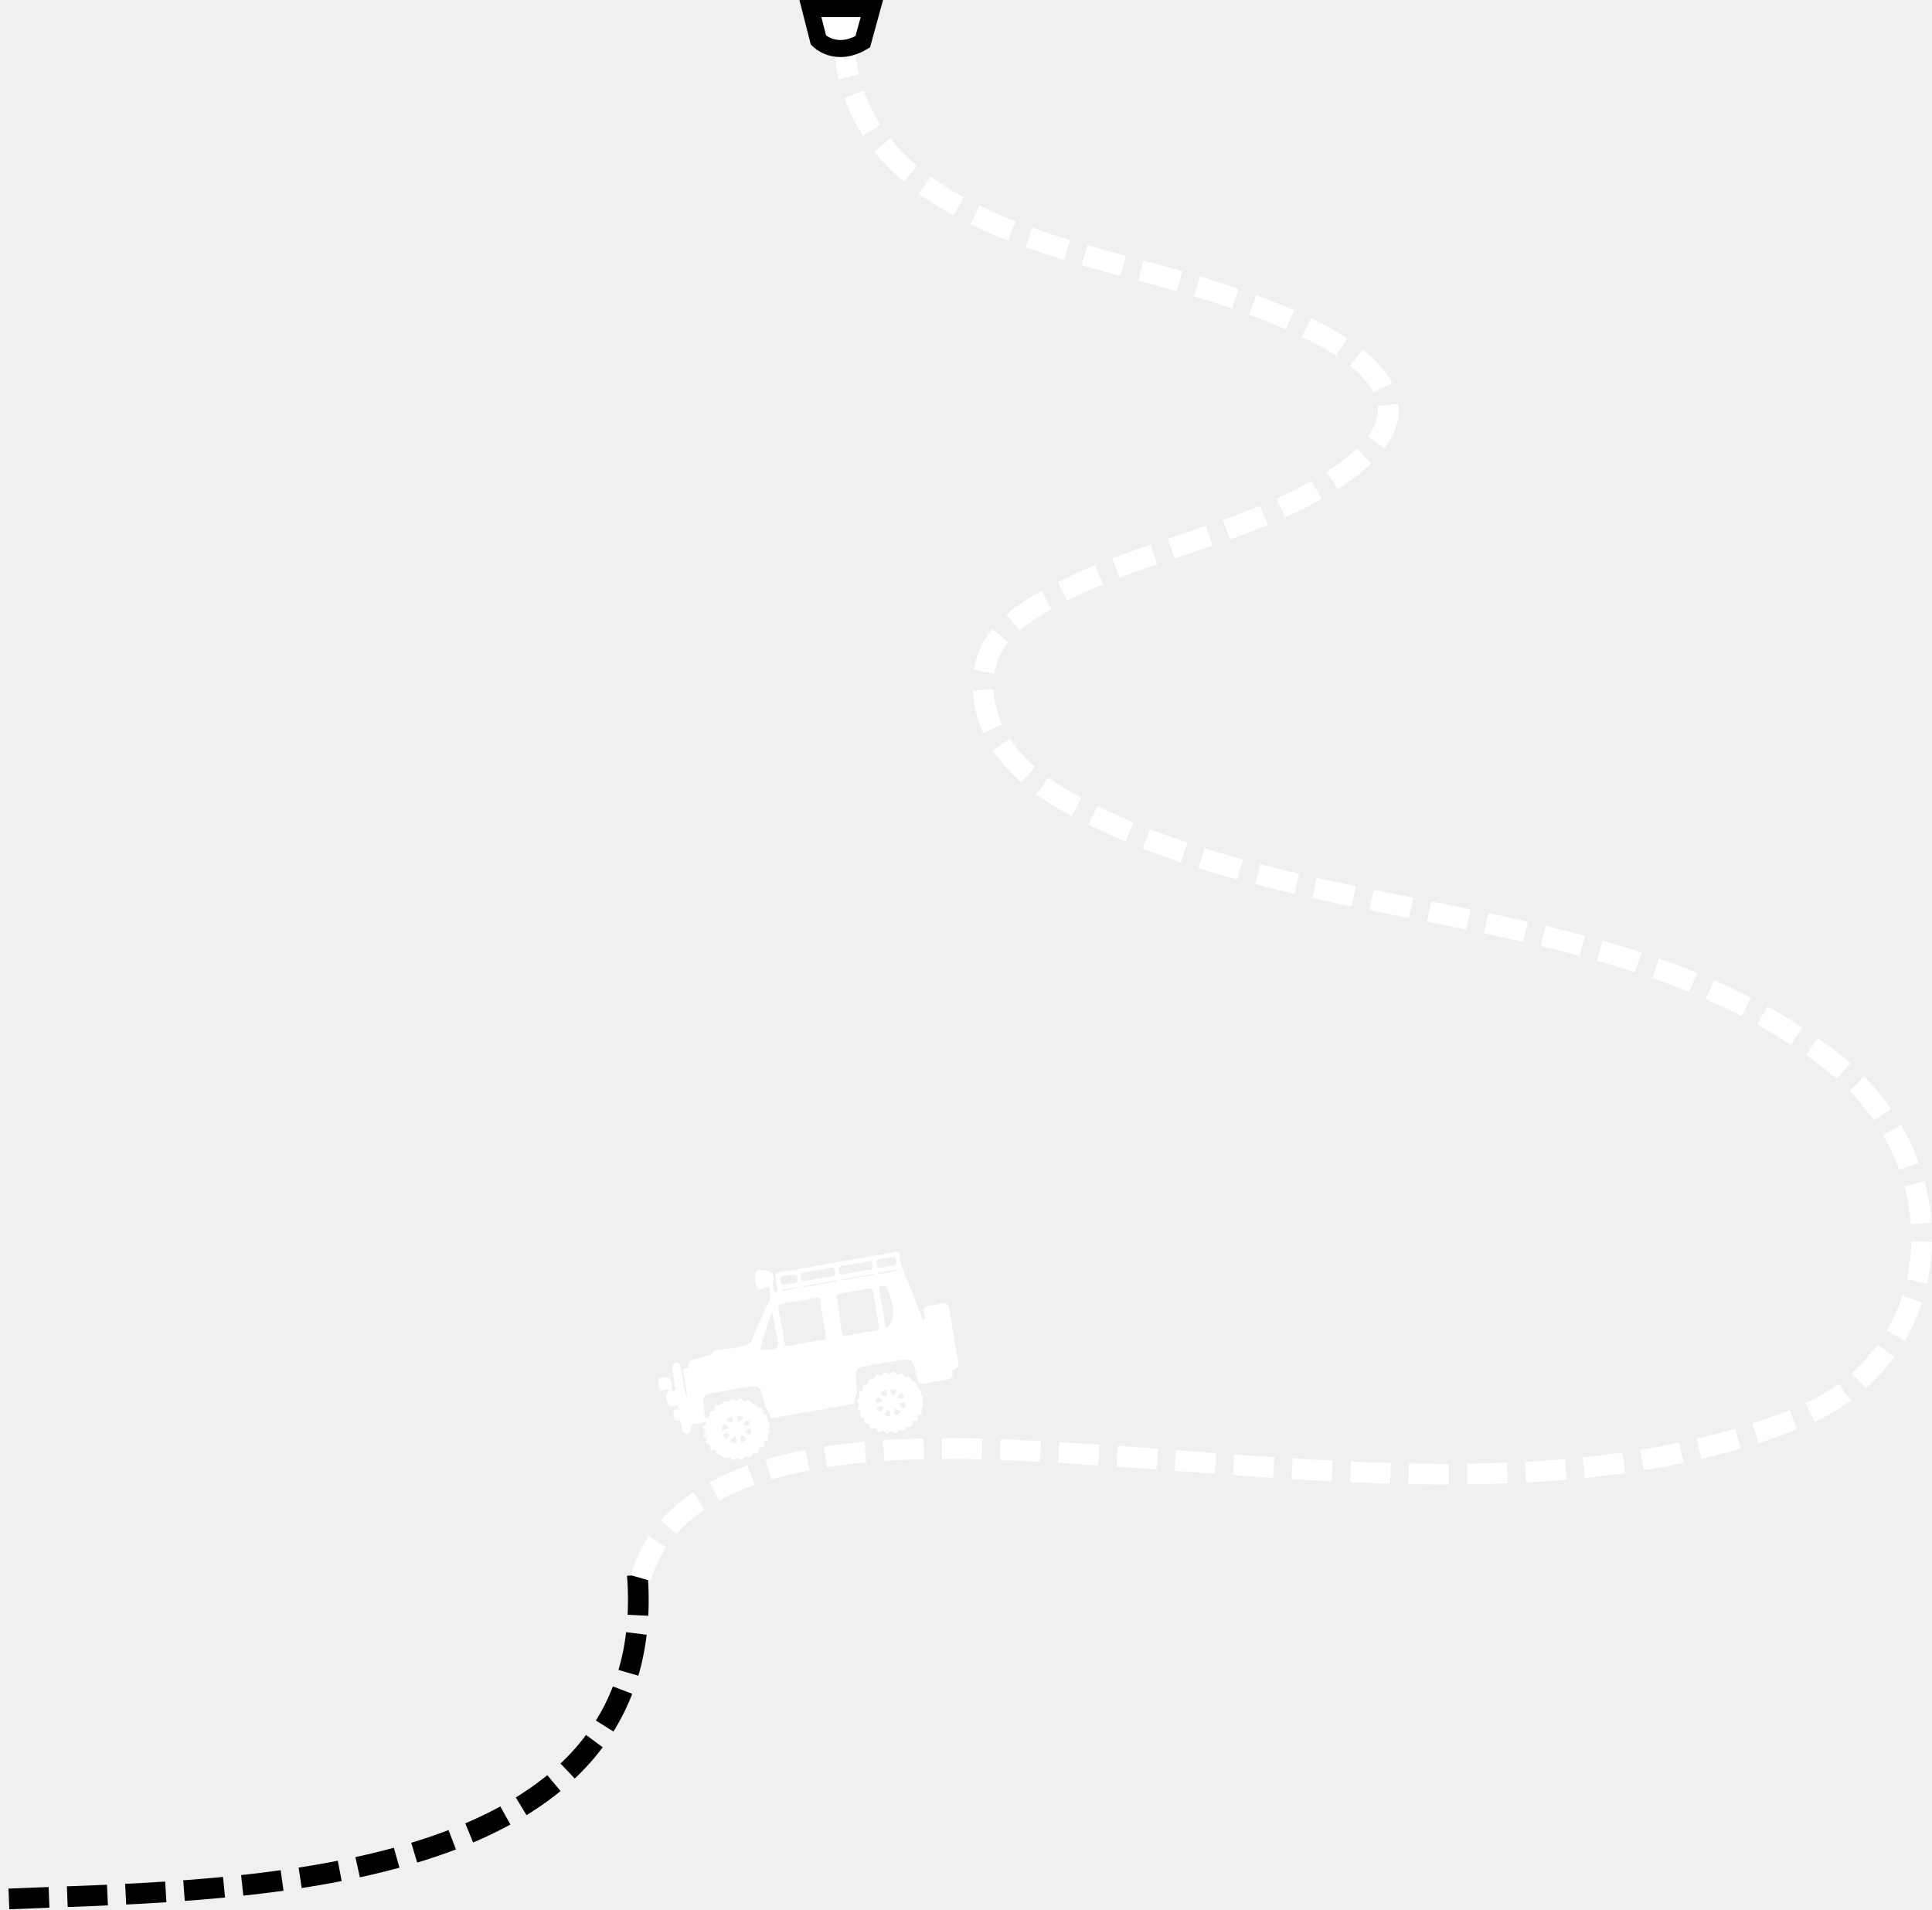
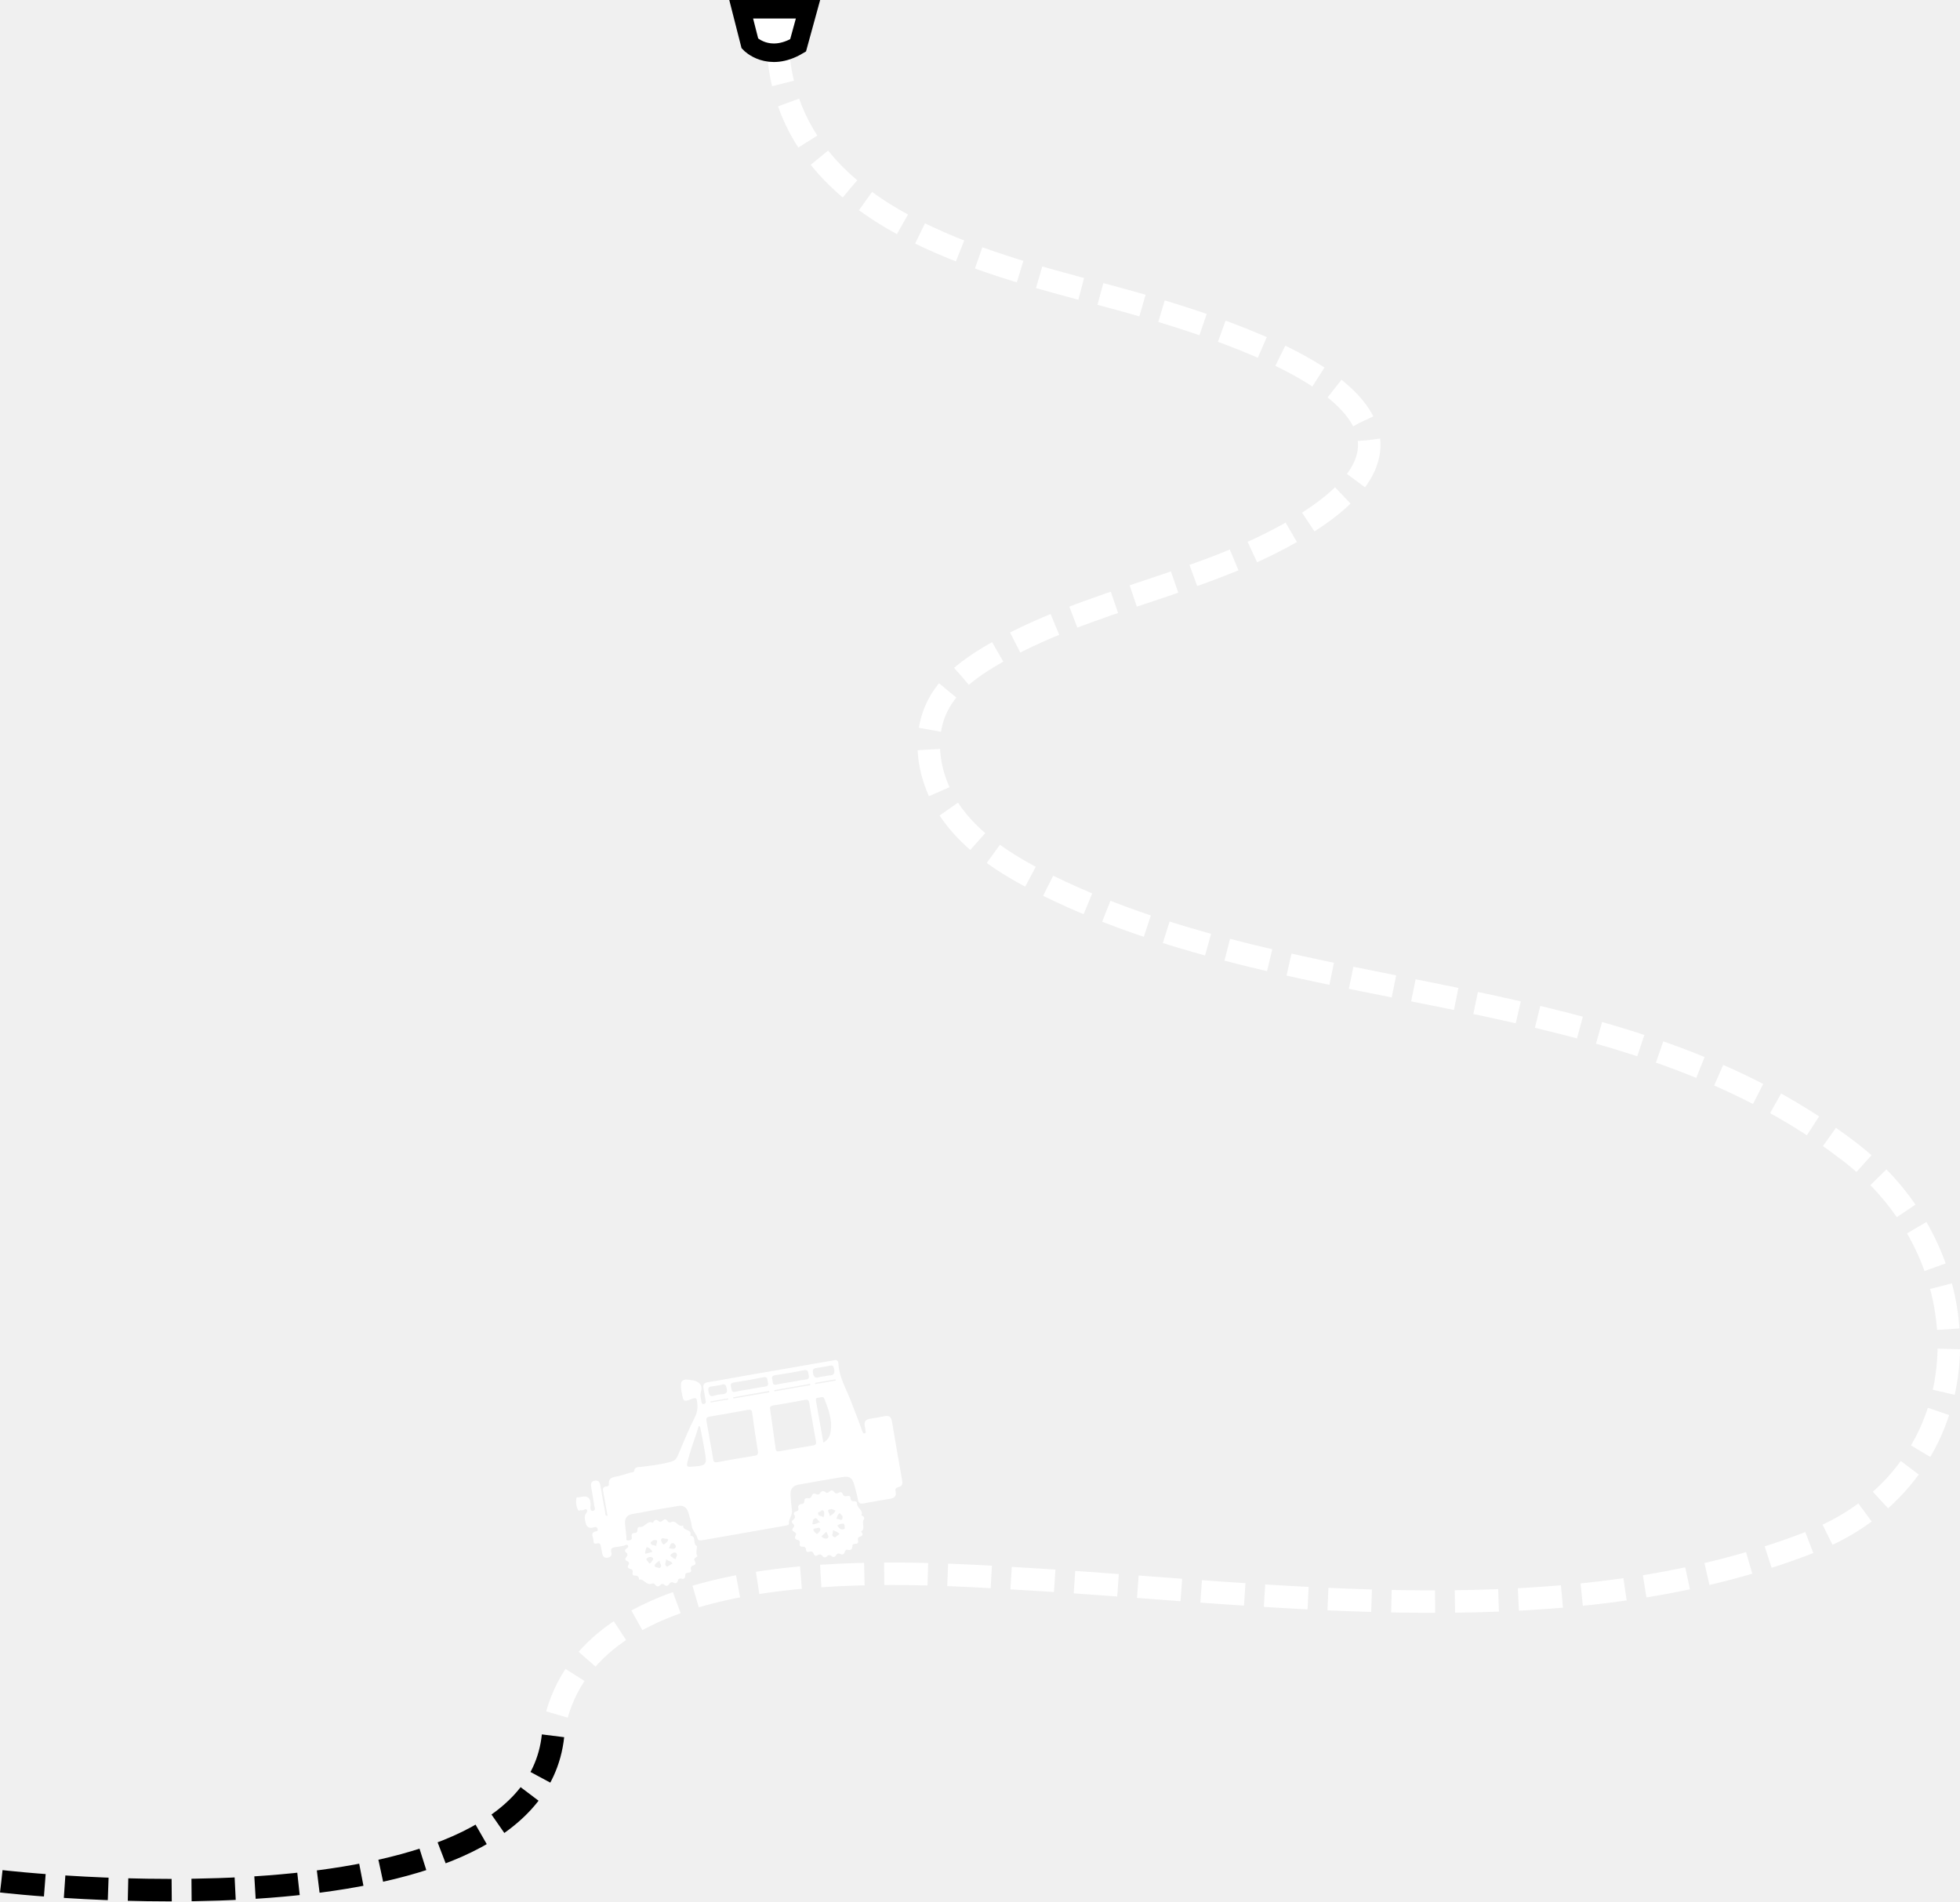
- <svg xmlns="http://www.w3.org/2000/svg" version="1.1" x="0px" y="0px" viewBox="0 0 1586.8 1568.1" style="enable-background:new 0 0 1586.8 1568.1;" xml:space="preserve">
+ <svg xmlns="http://www.w3.org/2000/svg" version="1.1" x="0px" y="0px" viewBox="0 0 1481.4 1437.1" style="enable-background:new 0 0 1481.4 1437.1;" xml:space="preserve">
  <style type="text/css">
	.st0{display:none;}
	.st1{clip-path:url(#XMLID_8_);fill:#010101;}
	.st2{clip-path:url(#XMLID_9_);}
	.st3{clip-path:url(#XMLID_10_);}
	.st4{clip-path:url(#XMLID_11_);}
	.st5{fill:#010101;}
	.st6{clip-path:url(#XMLID_12_);}
	.st7{fill:#FFFFFF;}
	.st8{fill:#6ACE6A;}
	.st9{fill:none;stroke:#000000;stroke-width:17;stroke-miterlimit:10;}
	.st10{fill:none;stroke:#000000;stroke-width:17;stroke-miterlimit:10;stroke-dasharray:34.074,15.488;}
	.st11{clip-path:url(#SVGID_2_);}
	.st12{fill:#FFFFFF;stroke:#000000;stroke-width:7;stroke-miterlimit:10;}
	.st13{fill:#FCFCFC;}
	.st14{clip-path:url(#XMLID_14_);fill:#010101;}
	.st15{fill:none;stroke:#FFFFFF;stroke-width:17;stroke-miterlimit:10;stroke-dasharray:33,15;}
	.st16{fill:#FFFFFF;stroke:#000000;stroke-width:6;stroke-miterlimit:10;}
	.st17{clip-path:url(#XMLID_15_);}
	.st18{fill:none;stroke:#000000;stroke-width:6;stroke-miterlimit:10;}
	.st19{clip-path:url(#XMLID_16_);}
	.st20{fill:#060606;}
	.st21{fill:#CD7779;}
	.st22{fill:#F4F2F9;}
	.st23{fill:#774F66;}
	.st24{clip-path:url(#XMLID_17_);}
	.st25{clip-path:url(#XMLID_17_);fill:#F4F2F9;}
	.st26{clip-path:url(#XMLID_17_);fill:none;stroke:#6ACE6A;stroke-width:2;stroke-miterlimit:10;}
	.st27{clip-path:url(#XMLID_17_);fill:#6ACE6A;}
	.st28{clip-path:url(#XMLID_18_);}
	.st29{fill:none;stroke:#C0BFC6;stroke-miterlimit:10;}
	.st30{clip-path:url(#SVGID_4_);}
	.st31{clip-path:url(#XMLID_20_);}
	.st32{clip-path:url(#XMLID_21_);fill:#FFFFFF;}
	.st33{clip-path:url(#XMLID_21_);fill:#131011;}
	.st34{clip-path:url(#XMLID_22_);}
	.st35{clip-path:url(#XMLID_23_);}
	.st36{clip-path:url(#XMLID_23_);fill:#6ACE6A;}
	.st37{clip-path:url(#XMLID_23_);fill:none;stroke:#FFFFFF;stroke-width:2;stroke-linejoin:round;stroke-miterlimit:10;}
	.st38{fill:#27262C;}
	.st39{fill:none;stroke:#565656;stroke-miterlimit:10;}
	.st40{fill:#2C2828;}
	.st41{clip-path:url(#XMLID_22_);fill:none;stroke:#000000;stroke-width:6;stroke-miterlimit:10;}
	.st42{clip-path:url(#XMLID_22_);fill:#131011;}
	.st43{clip-path:url(#XMLID_24_);}
	.st44{fill:#FFFFFF;stroke:#060606;stroke-width:4;stroke-miterlimit:10;}
	.st45{fill:#6ACE6A;stroke:#000000;stroke-width:4;stroke-miterlimit:10;}
	.st46{stroke:#060606;stroke-width:4;stroke-miterlimit:10;}
	.st47{fill:#FFFFFF;stroke:#060606;stroke-width:4;stroke-linecap:round;stroke-miterlimit:10;}
	.st48{fill:none;stroke:#010101;stroke-linecap:round;stroke-linejoin:round;stroke-miterlimit:10;}
	.st49{clip-path:url(#XMLID_25_);}
	.st50{fill:none;stroke:#010101;stroke-width:3;stroke-linejoin:round;stroke-miterlimit:10;}
	.st51{fill:#FFFFFF;stroke:#010101;stroke-width:3;stroke-linejoin:round;stroke-miterlimit:10;}
	.st52{fill:none;stroke:#010101;stroke-width:3;stroke-linecap:round;stroke-linejoin:round;stroke-miterlimit:10;}
	.st53{fill:none;stroke:#010101;stroke-width:2;stroke-linecap:round;stroke-linejoin:round;stroke-miterlimit:10;}
	.st54{clip-path:url(#XMLID_27_);}
	.st55{clip-path:url(#XMLID_29_);fill:#010101;}
	.st56{fill:none;stroke:#000000;stroke-width:17;stroke-miterlimit:10;stroke-dasharray:33,15;}
	.st57{fill:none;stroke:#010101;stroke-width:3;stroke-miterlimit:10;}
	.st58{fill:none;stroke:#FFFFFF;stroke-width:17;stroke-miterlimit:10;}
	.st59{fill:#010101;stroke:#010101;stroke-width:3;stroke-miterlimit:10;}
	.st60{stroke:#FFFFFF;stroke-width:3;stroke-miterlimit:10;}
	.st61{fill:none;stroke:#FFFFFF;stroke-width:3;stroke-miterlimit:10;}
	.st62{stroke:#FFFFFF;stroke-width:6;stroke-miterlimit:10;}
	.st63{stroke:#FFFFFF;stroke-width:14;stroke-miterlimit:10;}
	.st64{fill:#FFFFFF;stroke:#000000;stroke-width:14;stroke-miterlimit:10;}
	.st65{display:inline;opacity:0.4;}
	.st66{fill:#FF2727;}
	.st67{display:inline;}
</style>
  <g id="Слой_1" class="st0">
</g>
  <g id="Слой_3">
    <g>
-       <path class="st56" d="M523.5,1293.4c20,264.4-346.5,258.3-523.1,266.2" />
-       <path class="st15" d="M693,30.4c3.5,121.9,129.3,161.1,227.6,187.4c65.2,17.4,323.8,80.7,173.4,176.9    c-73.5,47-165.5,56.8-240.4,101.4c-14.9,8.9-29.5,19.6-38.1,34.7c-15,26.4-7.9,61,10.2,85.3c18.1,24.3,45.1,40.2,72.4,53.6    c192.3,94.1,432.3,67.4,605.9,201.3c106.7,82.3,100,243.2-29.1,294.1c-182.8,71.9-402.3,39.7-592.9,28.4    c-90.3-5.3-322.3-23.7-356.2,104.3" />
+       <path class="st15" d="M587.6,30.4c3.5,121.9,129.3,161.1,227.6,187.4c65.2,17.4,323.8,80.7,173.4,176.9    c-73.5,47-165.5,56.8-240.4,101.4c-14.9,8.9-29.5,19.6-38.1,34.7c-15,26.4-7.9,61,10.2,85.3c18.1,24.3,45.1,40.2,72.4,53.6    c192.3,94.1,432.3,67.4,605.9,201.3c106.7,82.3,100,243.2-29.1,294.1c-182.8,71.9-402.3,39.7-592.9,28.4    c-90.3-5.3-322.3-23.7-356.2,104.3" />
      <g>
-         <path class="st7" d="M705.7,1157.9c1.2,0.5,1.6,1.5,1,2.6c-1.1,2.1-0.4,3,1.8,3.5c1.3,0.3,1.5,1.3,1.3,2.5     c-0.3,1.8,0.4,2.6,2.1,2.5c1.7-0.1,2.5,0.7,2.6,2.3c0.2,1.6,1.1,2,2.5,1.5c1.5-0.5,2.6-0.2,3.2,1.4c0.7,1.8,1.8,2.3,3.6,0.9     c1.1-0.6,2.1-0.3,3,0.8c1.2,1.5,2.3,1.6,3.7,0.2c0.9-1,2.2-1,3.2-0.1c1.5,1.3,2.6,1,3.6-0.7c0.7-1.2,1.8-1.5,3.1-0.8     c1.8,0.9,2.9,0.2,3.4-1.6c0.3-1,1.1-1.8,1.9-1.6c3,0.8,3.7-0.6,3.9-3.2c0.1-1.1,1.4-1.3,2.6-1.3c1.3,0,2-0.9,1.7-2.1     c-0.5-1.8-0.2-2.9,1.7-3.4c1.6-0.5,2.2-1.5,1.1-3c-0.2-0.2-0.5-0.7-0.5-0.7c3.4-2.5,0.2-6.3,1.9-9.1c0.7-1.2,0.5-1.9-0.6-2.6     c-0.4-0.2-1.1-0.6-1.1-0.7c1.5-3.9-3.4-5.4-3.3-8.8c0-1.1-0.7-1.7-1.7-1.7c-1.9,0.1-3.2-0.2-3.3-2.6c0-1.4-1.2-1.7-2.3-1.4     c-1.7,0.5-2.9,0.2-3.6-1.6c-0.6-1.5-1.7-1.5-3-0.9c-1.3,0.7-2.5,0.9-3.5-0.6c-1-1.5-2.2-1.4-3.4-0.3c-0.8,0.8-1.9,1.4-2.8,0.7     c-2.1-1.6-3.3-1.3-4.7,0.9c-0.5,0.9-1.9,0.8-2.9,0.3c-1.6-0.7-2.6-0.2-3.1,1.4c-0.4,1.3-1.3,2-2.7,1.8c-1.8-0.3-2.9,0.2-2.9,2.3     c0,1-0.6,1.9-1.5,2c-2.4,0.2-3.6,1-2.9,3.7c0.3,1.2-0.8,1.7-2,2c-1.3,0.3-1.9,1.3-1.3,2.3c1.2,1.8,0.7,3-0.9,4.1     c-1,0.7-1.1,1.8-0.1,2.7c1.2,1.1,1.5,2.1,0.2,3.4C703.7,1156.1,704.1,1157.2,705.7,1157.9z M742.2,1145.9     c0.5,5.4-3.4,1.1-4.8,2.3c0.8-1.6,0.9-3.6,2.7-4.5c0-0.2-0.1-0.4-0.2-0.6c0.1,0.2,0.1,0.4,0.2,0.6     C740.7,1144.5,741.5,1145.2,742.2,1145.9z M738.1,1153.1c1.7-1.3,3.3-1.7,5-1.4c0.9,1.3,0.7,4.1,0.4,3.8c0,0-0.1,0.1-0.1,0.1     C740.7,1156.7,739.6,1154.9,738.1,1153.1z M734.8,1156.5c2.1,1.1,3.9,1.3,5,2.9c-1.1,0.8-2.2,1.7-3.3,2.5     C732.7,1161.1,735.5,1158.7,734.8,1156.5z M734,1140.6L734,1140.6c0.9,0.3,1.8,0.7,2.7,1c-0.5,1.9-2,3-4.4,4.4     C733.2,1143.7,728.3,1141,734,1140.6z M725.2,1150.4c-2.3,0.9-3.9,1.9-5.9,1.6c0.2-1.1,0.3-2.2,0.5-3.3     C722.9,1145.5,723.1,1149.6,725.2,1150.4z M727.6,1146.8c-1.2-1.5-4.5-0.3-3.9-3.7l0.3,0l0.1-0.3c1.3,0.1,2.4-2.2,3.5-1     C728.7,1143,728.5,1144.9,727.6,1146.8z M726.1,1161.2c1.2-1.1,2.3-2.1,3.8-3.5c0.7,2,2.4,3.7,1,4.8     C729.6,1163.4,727.5,1162.8,726.1,1161.2z M720.1,1156.4c0.2-1.2,1.2-1.2,2-1.3c1.1-0.1,2.6-1,3.2,0.4c0.5,1.2-0.7,2.2-1.4,3.1     c-1.3,1.8-1.9-0.3-2.8-0.6C720.8,1157.5,720.4,1157,720.1,1156.4z" />
-         <path class="st7" d="M542.2,1141.3c0.4,0.8,1.3,0.3,2,0c0.7,0.5,1.4,0.2,2.1-0.1c0.8-0.3,1.8-1,2.5-0.2c0.6,0.7,0.3,1.7-0.3,2.5     c-1.9,2.3-1.2,4.8-0.6,7.3c0.6,2.9,2.2,4.5,5.4,3.8c1.3-0.3,3.2-1.2,3.7,1.1c0.5,2.2-1.6,1.5-2.6,2.1c-2.9,1.6-0.6,4-0.6,6     c0,1.3,0,3.5,2.4,2.8c3-0.8,3.1,1.1,3.4,3.1c0.3,1.6,0.6,3.2,1,4.9c0.5,2.2,2,3.1,4,2.7c2-0.3,3.4-1.8,2.8-3.9     c-1-3.4,1-3.8,3.4-4.1c1.8-0.2,3.6-0.7,5.3-0.9c1.3-0.1,2.9-1.5,3.7-0.4c1.2,1.6-1,2.1-1.7,3c-0.6,0.9-0.6,1.6,0.3,2.3     c1.1,0.8,1.6,1.9,0.6,3.1c-1.4,1.6-1.7,2.7,0.7,3.7c0.8,0.3,1.4,1.4,0.8,2.3c-1.4,2-0.6,3,1.5,3.5c1.5,0.4,1.7,1.5,1.4,2.8     c-0.2,1,0.2,2.1,1.1,2.1c2.3,0,3.9,0.4,3.8,3.1c3.7-0.8,5.4,4.5,9.3,3.1c0.9-0.3,1.9-0.5,2.5,0.3c1.5,2.2,2.9,2.2,4.7,0.3     c0.7-0.7,1.7-0.5,2.5,0.1c1.7,1.4,2.9,1.1,4-0.8c0.6-0.9,1.7-1.4,2.8-0.8c2,1.1,3.1,0.4,3.6-1.6c0.3-1.2,1.3-1.7,2.4-1.4     c2.2,0.7,3.1-0.2,3.1-2.4c0-1.5,1-2.1,2.4-2.1c1.5,0,2.4-0.7,2-2.2c-0.5-1.9,0.1-2.8,1.9-3.3c1.4-0.4,1.9-1.5,1.1-2.8     c-1-1.5-0.7-2.5,0.8-3.3c0.4-0.2,1-0.8,1-0.8c-1.7-2.6,0.2-7.3-0.5-7.7c-3.3-1.9,0-7.6-4.9-7.9c1.9-5.1-6.2-3.3-5.3-7.6     c-3.8,1.8-5.3-4.7-9.3-2.5c-1,0.6-2,0.1-2.7-1c-1-1.4-2.1-1.5-3.4-0.3c-1,1-2.1,1.4-3.2,0.5c-1.7-1.4-2.9-1.3-4,0.6     c-0.1,0.3-0.5,0.7-0.6,0.6c-4.2-2-5.8,3.8-9.7,3.2c-1.1-0.2-1.8,0.8-1.7,2.1c0.1,1.4-0.6,2.4-2,2.4c-2.3,0.1-2.7,1.2-2.3,3.3     c0.4,1.9-1.3,2.2-2.6,2.4c-2.2,0.3-1.3-1.4-1.4-2.4c-0.4-3.4-0.8-6.9-1.1-10.3c-0.3-3.8,1.3-6.5,5.2-7.2     c11.7-2.2,23.4-4.3,35.1-6.2c3.7-0.6,6.4,1,7.5,4.9c0.9,3.3,2.2,6.6,2.6,10c0.4,3.8,3.6,6.1,4.4,9.7c0.4,1.7,2.3,1.6,3.8,1.3     c20.9-3.7,41.8-7.3,62.7-11c1-0.2,2.7-0.4,2.6-1.4c-0.4-3.6,2.7-6.3,2.3-9.9c-0.5-3.9-0.8-7.8-1.1-11.7c-0.3-4.5,1.6-7.2,6.1-8     c11-2,21.9-3.9,32.9-5.7c5.7-0.9,7.7,0.5,9.2,6c1,3.6,2,7.2,2.7,10.9c0.5,2.7,1.6,3.5,4.3,3c6.6-1.3,13.3-2.4,20-3.5     c3.3-0.5,5-2.1,4.2-5.5c-0.5-2.2,0.4-2.9,2.4-3.4c2.5-0.6,3-2.4,2.6-4.9c-2.7-15-5.3-29.9-7.8-44.9c-0.6-3.4-2.2-4.3-5.3-3.8     c-3.7,0.7-7.4,1.5-11.1,2c-3.8,0.5-4.8,2.6-4,6c0.2,0.9,0.4,1.8,0.4,2.7c0.1,0.8,0.7,1.9-0.5,2.3c-1.2,0.4-1.5-0.6-1.8-1.4     c-2.1-6.2-7.1-18.7-8-21.2c-3.6-9.9-9.5-19.1-10.1-30c-0.2-3.7-2.7-2.7-4.9-2.3c-21.4,3.7-42.7,7.4-64.1,11.1     c-9.8,1.7-19.5,3.6-29.3,5.1c-3.4,0.5-4.3,1.9-3.6,5.1c0.6,2.9,1,5.9,1.5,8.9c0.2,1.1,0.3,2.2-1.2,2.5c-1.5,0.3-1.8-0.7-2-1.8     c-0.3-2.5-1.2-4.8-0.3-7.5c1.3-4.3-0.8-7.3-5.2-8.3c-0.1,0-0.3-0.1-0.4-0.1c-9-1.8-10.6-0.3-9.1,8.4c0.1,0.3,0.1,0.6,0.2,0.9     c1.2,6.8,1.3,7,8,4.5c2.8-1.1,3.3-0.3,3.6,2.2c0.5,4,0.4,7.5-1.6,11.5c-4.9,9.6-8.9,19.7-13.2,29.7c-0.9,2.1-2,3.2-4.3,4     c-7.7,2.3-15.6,3.1-23.5,4.1c-2,0.2-4.6-0.2-5,3.1c-0.1,1.1-1.7,1-2.7,1.2c-3.8,1.1-7.5,2.4-11.3,3.1c-3.1,0.6-5.4,1.5-5.1,5.3     c0.1,0.9-0.2,2-1.3,2c-4.3,0.2-3.1,2.9-2.7,5.4c1,5.6,2,11.2,3,16.9c-2.2-0.1-1.6-1.7-1.8-2.7c-1.3-6.7-2.4-13.3-3.6-20     c-0.4-2.5-1.3-4.5-4.3-3.9c-3.1,0.6-3,2.9-2.6,5.3c0.8,4.6,1.6,9.2,2.3,13.8c0.2,1.2,1.2,2.7-0.5,3.6c-0.4,0.2-1.3,0.2-1.7-0.1     c-1-0.9-0.8-2.2-0.7-3.4c0.4-6.5-2-8.4-8.7-6.6c-0.7,0-1.9-0.2-1.9,0.5C540.5,1135.5,540.9,1138.5,542.2,1141.3z M617.9,1168.1     c0.1-0.1,0.2-0.3,0.3-0.4C618.1,1167.8,618,1168,617.9,1168.1L617.9,1168.1z M616,1169.4c-1,2.3-3.3,0.7-5.2,0.9     c1.1-1.4,0.7-4.1,3.2-4C615,1166.4,616.5,1168.3,616,1169.4z M614,1177.4c-0.6-0.9-3.2-1.4-1.2-2.8c0.9-0.7,3.5-2.8,4.4,0.7     c-0.4,1-0.8,2-1.3,3.1C615.2,1178.1,614.3,1177.9,614,1177.4z M608.8,1178.5c1.7,1.6,3.9,1.2,4.7,3.2c0.6-0.2,1.1-0.4,1.4-0.7     c-0.4,0.3-0.9,0.5-1.4,0.7c-1.3,0.8-2.7,1.7-4,2.5C607,1182.7,608.7,1180.9,608.8,1178.5z M605.2,1163.2c0.9-1.4,2.7,0.2,4.1-0.2     c0.4,0.2,0.7,0.4,1.1,0.6c-0.6,2-2.1,2.9-3.7,3.9C605.7,1166,604.4,1164.5,605.2,1163.2z M598.6,1172.9c-1.9,0.5-3.6,1-5.4,1.5     c-0.6-1.8,0.6-3.3,0.8-5C596.2,1169.5,597.3,1171,598.6,1172.9z M601.5,1168.8c-1.2-1.6-4.6,0.1-4.4-3.3c0.8-0.5,1.6-1,2.3-1.5     C604.5,1163.5,600.4,1167.2,601.5,1168.8z M600.2,1183.6c0-1.8,1.9-2.6,3.7-4.1c-0.2,2.2,2.6,3.6,0.2,5.6c-0.3,0-0.6,0-0.9,0     C602.3,1184.3,600.2,1184.8,600.2,1183.6z M593.7,1178.5c1.4-2.1,3.7-2.1,5-1c1.1,0.9-0.9,2.4-1.5,3.6c-0.2,0.3-0.7,0.4-1.1,0.6     C595.3,1180.7,594.5,1179.6,593.7,1178.5z M637.8,1095.4c2.2,12.3,2.1,12.3-10.5,13.2c-2.4,0.2-3-0.6-2.5-2.7     c2.2-9.6,5.9-18.7,8.8-28.3c0.7,0.7,1,0.8,1,1C635.7,1084.2,636.8,1089.8,637.8,1095.4z M641.7,1070.7c9.6-1.6,19.2-3.3,28.9-5.1     c1.9-0.3,3-0.2,3.3,2.2c1.3,9.7,2.7,19.3,4.3,29c0.4,2.4-0.4,3.2-2.7,3.5c-9.2,1.5-18.4,3-27.5,4.8c-2.6,0.5-3.4-0.3-3.7-2.8     c-0.6-4.6-1.6-9.2-2.4-13.8c-0.8-4.7-1.6-9.5-2.5-14.2C638.9,1072.1,639.2,1071.1,641.7,1070.7z M659.7,1057     c-0.1-0.4-0.1-0.5-0.2-0.9c6.9-1.2,27.2-4.8,27.2-4.8l0.2,1C677.8,1053.9,668.7,1055.4,659.7,1057z M655.7,1057.7     c-4.4,0.8-8.8,1.5-13.3,2.3c0-0.3-0.1-0.6-0.1-0.8c4.4-0.8,8.8-1.5,13.3-2.3C655.7,1057.1,655.7,1057.4,655.7,1057.7z      M654.7,1049.7c0.6,2.9-0.4,3.7-3,4c-2.2,0.2-4.5,0.5-6.6,1.2c-3.1,1-3.7-0.6-4.2-3.2c-0.6-2.9,0.4-3.8,3-3.9     c1-0.1,2.1-0.3,3.1-0.5c1.2-0.2,2.4-0.3,3.5-0.6C653.4,1045.5,654.1,1047,654.7,1049.7z M685.6,1043.7c0.2,1.8,1.3,3.9-2,4.3     c-3.7,0.5-7.4,1.2-11.1,1.9c0,0,0,0,0,0c-3.7,0.6-7.4,1.1-11.1,2c-3.1,0.7-3-1.4-3.4-3.2c-0.4-1.9-0.7-3.4,2-3.8     c7.4-1.1,14.8-2.4,22.1-3.9C684.9,1040.5,685.4,1041.6,685.6,1043.7z M689.5,1062.3c8-1.3,16-2.7,24-4.2c2.4-0.5,3.2,0.3,3.5,2.6     c0.7,4.6,1.6,9.2,2.4,13.8c0.9,4.9,1.6,9.8,2.6,14.7c0.4,2.1-0.1,3-2.3,3.3c-8.5,1.4-16.9,2.9-25.3,4.4c-1.9,0.3-2.7-0.1-2.9-2.1     c-1.3-9.8-2.7-19.7-4.1-29.5C687,1063.5,687.6,1062.7,689.5,1062.3z M690.8,1051.6c-0.1-0.3-0.1-0.6-0.2-0.9c9-1.6,18-3.1,27-4.7     c0.1,0.3,0.1,0.6,0.2,0.9C708.8,1048.4,699.8,1050,690.8,1051.6z M714.2,1042.7c-3.6,0.4-7.1,1.2-10.7,1.8     c-3.7,0.6-7.4,1.1-11.1,2c-3.3,0.8-2.8-1.7-3.2-3.4c-0.5-1.9-0.6-3.3,2.1-3.7c7.3-1.1,14.5-2.3,21.7-3.8c3-0.6,3.1,1.1,3.5,3.1     C716.9,1040.8,717.1,1042.4,714.2,1042.7z M723.8,1056.4c1.6,0,3.6-1.7,4.6,0.9c3.2,8,6.1,16,4.7,24.8c-0.5,3.3-1.8,6.2-5.5,8.2     c-1.9-10.8-3.7-21.3-5.6-31.7C721.8,1057.2,722.3,1056.4,723.8,1056.4z M721.5,1046.1c-0.1-0.3-0.1-0.6-0.2-0.9     c5.1-0.9,10.2-1.8,15.4-2.7c0.1,0.3,0.2,0.6,0.3,0.9C731.8,1044.3,726.7,1045.2,721.5,1046.1z M732,1039.6     c-1.2,0-2.3,0.4-3.5,0.6c-1.3,0.2-2.7,0.3-4,0.7c-2.9,0.9-4.1,0.1-4.7-3.1c-0.7-3.5,1.1-3.7,3.5-4c3.1-0.5,6.2-1,9.2-1.6     c1.8-0.4,2.6-0.1,3.1,1.9C736.4,1037.5,736.1,1039.6,732,1039.6z" />
+         <path class="st7" d="M600.4,1157.9c1.2,0.5,1.6,1.5,1,2.6c-1.1,2.1-0.4,3,1.8,3.5c1.3,0.3,1.5,1.3,1.3,2.5     c-0.3,1.8,0.4,2.6,2.1,2.5c1.7-0.1,2.5,0.7,2.6,2.3c0.2,1.6,1.1,2,2.5,1.5c1.5-0.5,2.6-0.2,3.2,1.4c0.7,1.8,1.8,2.3,3.6,0.9     c1.1-0.6,2.1-0.3,3,0.8c1.2,1.5,2.3,1.6,3.7,0.2c0.9-1,2.2-1,3.2-0.1c1.5,1.3,2.6,1,3.6-0.7c0.7-1.2,1.8-1.5,3.1-0.8     c1.8,0.9,2.9,0.2,3.4-1.6c0.3-1,1.1-1.8,1.9-1.6c3,0.8,3.7-0.6,3.9-3.2c0.1-1.1,1.4-1.3,2.6-1.3c1.3,0,2-0.9,1.7-2.1     c-0.5-1.8-0.2-2.9,1.7-3.4c1.6-0.5,2.2-1.5,1.1-3c-0.2-0.2-0.5-0.7-0.5-0.7c3.4-2.5,0.2-6.3,1.9-9.1c0.7-1.2,0.5-1.9-0.6-2.6     c-0.4-0.2-1.1-0.6-1.1-0.7c1.5-3.9-3.4-5.4-3.3-8.8c0-1.1-0.7-1.7-1.7-1.7c-1.9,0.1-3.2-0.2-3.3-2.6c0-1.4-1.2-1.7-2.3-1.4     c-1.7,0.5-2.9,0.2-3.6-1.6c-0.6-1.5-1.7-1.5-3-0.9c-1.3,0.7-2.5,0.9-3.5-0.6c-1-1.5-2.2-1.4-3.4-0.3c-0.8,0.8-1.9,1.4-2.8,0.7     c-2.1-1.6-3.3-1.3-4.7,0.9c-0.5,0.9-1.9,0.8-2.9,0.3c-1.6-0.7-2.6-0.2-3.1,1.4c-0.4,1.3-1.3,2-2.7,1.8c-1.8-0.3-2.9,0.2-2.9,2.3     c0,1-0.6,1.9-1.5,2c-2.4,0.2-3.6,1-2.9,3.7c0.3,1.2-0.8,1.7-2,2c-1.3,0.3-1.9,1.3-1.3,2.3c1.2,1.8,0.7,3-0.9,4.1     c-1,0.7-1.1,1.8-0.1,2.7c1.2,1.1,1.5,2.1,0.2,3.4C598.3,1156.1,598.8,1157.2,600.4,1157.9z M636.8,1145.9     c0.5,5.4-3.4,1.1-4.8,2.3c0.8-1.6,0.9-3.6,2.7-4.5c0-0.2-0.1-0.4-0.2-0.6c0.1,0.2,0.1,0.4,0.2,0.6     C635.4,1144.5,636.1,1145.2,636.8,1145.9z M632.8,1153.1c1.7-1.3,3.3-1.7,5-1.4c0.9,1.3,0.7,4.1,0.4,3.8c0,0-0.1,0.1-0.1,0.1     C635.4,1156.7,634.3,1154.9,632.8,1153.1z M629.5,1156.5c2.1,1.1,3.9,1.3,5,2.9c-1.1,0.8-2.2,1.7-3.3,2.5     C627.3,1161.1,630.1,1158.7,629.5,1156.5z M628.7,1140.6L628.7,1140.6c0.9,0.3,1.8,0.7,2.7,1c-0.5,1.9-2,3-4.4,4.4     C627.9,1143.7,623,1141,628.7,1140.6z M619.9,1150.4c-2.3,0.9-3.9,1.9-5.9,1.6c0.2-1.1,0.3-2.2,0.5-3.3     C617.5,1145.5,617.8,1149.6,619.9,1150.4z M622.3,1146.8c-1.2-1.5-4.5-0.3-3.9-3.7l0.3,0l0.1-0.3c1.3,0.1,2.4-2.2,3.5-1     C623.3,1143,623.2,1144.9,622.3,1146.8z M620.8,1161.2c1.2-1.1,2.3-2.1,3.8-3.5c0.7,2,2.4,3.7,1,4.8     C624.3,1163.4,622.2,1162.8,620.8,1161.2z M614.7,1156.4c0.2-1.2,1.2-1.2,2-1.3c1.1-0.1,2.6-1,3.2,0.4c0.5,1.2-0.7,2.2-1.4,3.1     c-1.3,1.8-1.9-0.3-2.8-0.6C615.4,1157.5,615.1,1157,614.7,1156.4z" />
+         <path class="st7" d="M436.9,1141.3c0.4,0.8,1.3,0.3,2,0c0.7,0.5,1.4,0.2,2.1-0.1c0.8-0.3,1.8-1,2.5-0.2c0.6,0.7,0.3,1.7-0.3,2.5     c-1.9,2.3-1.2,4.8-0.6,7.3c0.6,2.9,2.2,4.5,5.4,3.8c1.3-0.3,3.2-1.2,3.7,1.1c0.5,2.2-1.6,1.5-2.6,2.1c-2.9,1.6-0.6,4-0.6,6     c0,1.3,0,3.5,2.4,2.8c3-0.8,3.1,1.1,3.4,3.1c0.3,1.6,0.6,3.2,1,4.9c0.5,2.2,2,3.1,4,2.7c2-0.3,3.4-1.8,2.8-3.9     c-1-3.4,1-3.8,3.4-4.1c1.8-0.2,3.6-0.7,5.3-0.9c1.3-0.1,2.9-1.5,3.7-0.4c1.2,1.6-1,2.1-1.7,3c-0.6,0.9-0.6,1.6,0.3,2.3     c1.1,0.8,1.6,1.9,0.6,3.1c-1.4,1.6-1.7,2.7,0.7,3.7c0.8,0.3,1.4,1.4,0.8,2.3c-1.4,2-0.6,3,1.5,3.5c1.5,0.4,1.7,1.5,1.4,2.8     c-0.2,1,0.2,2.1,1.1,2.1c2.3,0,3.9,0.4,3.8,3.1c3.7-0.8,5.4,4.5,9.3,3.1c0.9-0.3,1.9-0.5,2.5,0.3c1.5,2.2,2.9,2.2,4.7,0.3     c0.7-0.7,1.7-0.5,2.5,0.1c1.7,1.4,2.9,1.1,4-0.8c0.6-0.9,1.7-1.4,2.8-0.8c2,1.1,3.1,0.4,3.6-1.6c0.3-1.2,1.3-1.7,2.4-1.4     c2.2,0.7,3.1-0.2,3.1-2.4c0-1.5,1-2.1,2.4-2.1c1.5,0,2.4-0.7,2-2.2c-0.5-1.9,0.1-2.8,1.9-3.3c1.4-0.4,1.9-1.5,1.1-2.8     c-1-1.5-0.7-2.5,0.8-3.3c0.4-0.2,1-0.8,1-0.8c-1.7-2.6,0.2-7.3-0.5-7.7c-3.3-1.9,0-7.6-4.9-7.9c1.9-5.1-6.2-3.3-5.3-7.6     c-3.8,1.8-5.3-4.7-9.3-2.5c-1,0.6-2,0.1-2.7-1c-1-1.4-2.1-1.5-3.4-0.3c-1,1-2.1,1.4-3.2,0.5c-1.7-1.4-2.9-1.3-4,0.6     c-0.1,0.3-0.5,0.7-0.6,0.6c-4.2-2-5.8,3.8-9.7,3.2c-1.1-0.2-1.8,0.8-1.7,2.1c0.1,1.4-0.6,2.4-2,2.4c-2.3,0.1-2.7,1.2-2.3,3.3     c0.4,1.9-1.3,2.2-2.6,2.4c-2.2,0.3-1.3-1.4-1.4-2.4c-0.4-3.4-0.8-6.9-1.1-10.3c-0.3-3.8,1.3-6.5,5.2-7.2     c11.7-2.2,23.4-4.3,35.1-6.2c3.7-0.6,6.4,1,7.5,4.9c0.9,3.3,2.2,6.6,2.6,10c0.4,3.8,3.6,6.1,4.4,9.7c0.4,1.7,2.3,1.6,3.8,1.3     c20.9-3.7,41.8-7.3,62.7-11c1-0.2,2.7-0.4,2.6-1.4c-0.4-3.6,2.7-6.3,2.3-9.9c-0.5-3.9-0.8-7.8-1.1-11.7c-0.3-4.5,1.6-7.2,6.1-8     c11-2,21.9-3.9,32.9-5.7c5.7-0.9,7.7,0.5,9.2,6c1,3.6,2,7.2,2.7,10.9c0.5,2.7,1.6,3.5,4.3,3c6.6-1.3,13.3-2.4,20-3.5     c3.3-0.5,5-2.1,4.2-5.5c-0.5-2.2,0.4-2.9,2.4-3.4c2.5-0.6,3-2.4,2.6-4.9c-2.7-15-5.3-29.9-7.8-44.9c-0.6-3.4-2.2-4.3-5.3-3.8     c-3.7,0.7-7.4,1.5-11.1,2c-3.8,0.5-4.8,2.6-4,6c0.2,0.9,0.4,1.8,0.4,2.7c0.1,0.8,0.7,1.9-0.5,2.3c-1.2,0.4-1.5-0.6-1.8-1.4     c-2.1-6.2-7.1-18.7-8-21.2c-3.6-9.9-9.5-19.1-10.1-30c-0.2-3.7-2.7-2.7-4.9-2.3c-21.4,3.7-42.7,7.4-64.1,11.1     c-9.8,1.7-19.5,3.6-29.3,5.1c-3.4,0.5-4.3,1.9-3.6,5.1c0.6,2.9,1,5.9,1.5,8.9c0.2,1.1,0.3,2.2-1.2,2.5c-1.5,0.3-1.8-0.7-2-1.8     c-0.3-2.5-1.2-4.8-0.3-7.5c1.3-4.3-0.8-7.3-5.2-8.3c-0.1,0-0.3-0.1-0.4-0.1c-9-1.8-10.6-0.3-9.1,8.4c0.1,0.3,0.1,0.6,0.2,0.9     c1.2,6.8,1.3,7,8,4.5c2.8-1.1,3.3-0.3,3.6,2.2c0.5,4,0.4,7.5-1.6,11.5c-4.9,9.6-8.9,19.7-13.2,29.7c-0.9,2.1-2,3.2-4.3,4     c-7.7,2.3-15.6,3.1-23.5,4.1c-2,0.2-4.6-0.2-5,3.1c-0.1,1.1-1.7,1-2.7,1.2c-3.8,1.1-7.5,2.4-11.3,3.1c-3.1,0.6-5.4,1.5-5.1,5.3     c0.1,0.9-0.2,2-1.3,2c-4.3,0.2-3.1,2.9-2.7,5.4c1,5.6,2,11.2,3,16.9c-2.2-0.1-1.6-1.7-1.8-2.7c-1.3-6.7-2.4-13.3-3.6-20     c-0.4-2.5-1.3-4.5-4.3-3.9c-3.1,0.6-3,2.9-2.6,5.3c0.8,4.6,1.6,9.2,2.3,13.8c0.2,1.2,1.2,2.7-0.5,3.6c-0.4,0.2-1.3,0.2-1.7-0.1     c-1-0.9-0.8-2.2-0.7-3.4c0.4-6.5-2-8.4-8.7-6.6c-0.7,0-1.9-0.2-1.9,0.5C435.1,1135.5,435.5,1138.5,436.9,1141.3z M512.6,1168.1     c0.1-0.1,0.2-0.3,0.3-0.4C512.8,1167.8,512.7,1168,512.6,1168.1L512.6,1168.1z M510.7,1169.4c-1,2.3-3.3,0.7-5.2,0.9     c1.1-1.4,0.7-4.1,3.2-4C509.7,1166.4,511.2,1168.3,510.7,1169.4z M508.6,1177.4c-0.6-0.9-3.2-1.4-1.2-2.8     c0.9-0.7,3.5-2.8,4.4,0.7c-0.4,1-0.8,2-1.3,3.1C509.9,1178.1,509,1177.9,508.6,1177.4z M503.5,1178.5c1.7,1.6,3.9,1.2,4.7,3.2     c0.6-0.2,1.1-0.4,1.4-0.7c-0.4,0.3-0.9,0.5-1.4,0.7c-1.3,0.8-2.7,1.7-4,2.5C501.6,1182.7,503.4,1180.9,503.5,1178.5z      M499.9,1163.2c0.9-1.4,2.7,0.2,4.1-0.2c0.4,0.2,0.7,0.4,1.1,0.6c-0.6,2-2.1,2.9-3.7,3.9C500.4,1166,499.1,1164.5,499.9,1163.2z      M493.2,1172.9c-1.9,0.5-3.6,1-5.4,1.5c-0.6-1.8,0.6-3.3,0.8-5C490.8,1169.5,492,1171,493.2,1172.9z M496.2,1168.8     c-1.2-1.6-4.6,0.1-4.4-3.3c0.8-0.5,1.6-1,2.3-1.5C499.2,1163.5,495,1167.2,496.2,1168.8z M494.8,1183.6c0-1.8,1.9-2.6,3.7-4.1     c-0.2,2.2,2.6,3.6,0.2,5.6c-0.3,0-0.6,0-0.9,0C496.9,1184.3,494.9,1184.8,494.8,1183.6z M488.4,1178.5c1.4-2.1,3.7-2.1,5-1     c1.1,0.9-0.9,2.4-1.5,3.6c-0.2,0.3-0.7,0.4-1.1,0.6C490,1180.7,489.2,1179.6,488.4,1178.5z M532.4,1095.4     c2.2,12.3,2.1,12.3-10.5,13.2c-2.4,0.2-3-0.6-2.5-2.7c2.2-9.6,5.9-18.7,8.8-28.3c0.7,0.7,1,0.8,1,1     C530.4,1084.2,531.4,1089.8,532.4,1095.4z M536.3,1070.7c9.6-1.6,19.2-3.3,28.9-5.1c1.9-0.3,3-0.2,3.3,2.2     c1.3,9.7,2.7,19.3,4.3,29c0.4,2.4-0.4,3.2-2.7,3.5c-9.2,1.5-18.4,3-27.5,4.8c-2.6,0.5-3.4-0.3-3.7-2.8c-0.6-4.6-1.6-9.2-2.4-13.8     c-0.8-4.7-1.6-9.5-2.5-14.2C533.5,1072.1,533.9,1071.1,536.3,1070.7z M554.3,1057c-0.1-0.4-0.1-0.5-0.2-0.9     c6.9-1.2,27.2-4.8,27.2-4.8l0.2,1C572.5,1053.9,563.4,1055.4,554.3,1057z M550.4,1057.7c-4.4,0.8-8.8,1.5-13.3,2.3     c0-0.3-0.1-0.6-0.1-0.8c4.4-0.8,8.8-1.5,13.3-2.3C550.3,1057.1,550.4,1057.4,550.4,1057.7z M549.3,1049.7c0.6,2.9-0.4,3.7-3,4     c-2.2,0.2-4.5,0.5-6.6,1.2c-3.1,1-3.7-0.6-4.2-3.2c-0.6-2.9,0.4-3.8,3-3.9c1-0.1,2.1-0.3,3.1-0.5c1.2-0.2,2.4-0.3,3.5-0.6     C548.1,1045.5,548.8,1047,549.3,1049.7z M580.2,1043.7c0.2,1.8,1.3,3.9-2,4.3c-3.7,0.5-7.4,1.2-11.1,1.9c0,0,0,0,0,0     c-3.7,0.6-7.4,1.1-11.1,2c-3.1,0.7-3-1.4-3.4-3.2c-0.4-1.9-0.7-3.4,2-3.8c7.4-1.1,14.8-2.4,22.1-3.9     C579.5,1040.5,580,1041.6,580.2,1043.7z M584.2,1062.3c8-1.3,16-2.7,24-4.2c2.4-0.5,3.2,0.3,3.5,2.6c0.7,4.6,1.6,9.2,2.4,13.8     c0.9,4.9,1.6,9.8,2.6,14.7c0.4,2.1-0.1,3-2.3,3.3c-8.5,1.4-16.9,2.9-25.3,4.4c-1.9,0.3-2.7-0.1-2.9-2.1     c-1.3-9.8-2.7-19.7-4.1-29.5C581.7,1063.5,582.2,1062.7,584.2,1062.3z M585.4,1051.6c-0.1-0.3-0.1-0.6-0.2-0.9     c9-1.6,18-3.1,27-4.7c0.1,0.3,0.1,0.6,0.2,0.9C603.4,1048.4,594.4,1050,585.4,1051.6z M608.8,1042.7c-3.6,0.4-7.1,1.2-10.7,1.8     c-3.7,0.6-7.4,1.1-11.1,2c-3.3,0.8-2.8-1.7-3.2-3.4c-0.5-1.9-0.6-3.3,2.1-3.7c7.3-1.1,14.5-2.3,21.7-3.8c3-0.6,3.1,1.1,3.5,3.1     C611.6,1040.8,611.8,1042.4,608.8,1042.7z M618.5,1056.4c1.6,0,3.6-1.7,4.6,0.9c3.2,8,6.1,16,4.7,24.8c-0.5,3.3-1.8,6.2-5.5,8.2     c-1.9-10.8-3.7-21.3-5.6-31.7C616.5,1057.2,617,1056.4,618.5,1056.4z M616.2,1046.1c-0.1-0.3-0.1-0.6-0.2-0.9     c5.1-0.9,10.2-1.8,15.4-2.7c0.1,0.3,0.2,0.6,0.3,0.9C626.5,1044.3,621.3,1045.2,616.2,1046.1z M626.7,1039.6     c-1.2,0-2.3,0.4-3.5,0.6c-1.3,0.2-2.7,0.3-4,0.7c-2.9,0.9-4.1,0.1-4.7-3.1c-0.7-3.5,1.1-3.7,3.5-4c3.1-0.5,6.2-1,9.2-1.6     c1.8-0.4,2.6-0.1,3.1,1.9C631.1,1037.5,630.7,1039.6,626.7,1039.6z" />
      </g>
-       <path class="st64" d="M708.6,34.3L716.1,7h-50.5l6.6,25.9C672.2,32.9,686.1,47.6,708.6,34.3z" />
+       <path class="st56" d="M1,1421.9c0,0,400.7,47.4,417-110.2" />
+       <path class="st64" d="M603.2,34.3L610.7,7h-50.5l6.6,25.9C566.8,32.9,580.8,47.6,603.2,34.3z" />
    </g>
  </g>
  <g id="Слой_2" class="st0">
</g>
</svg>
